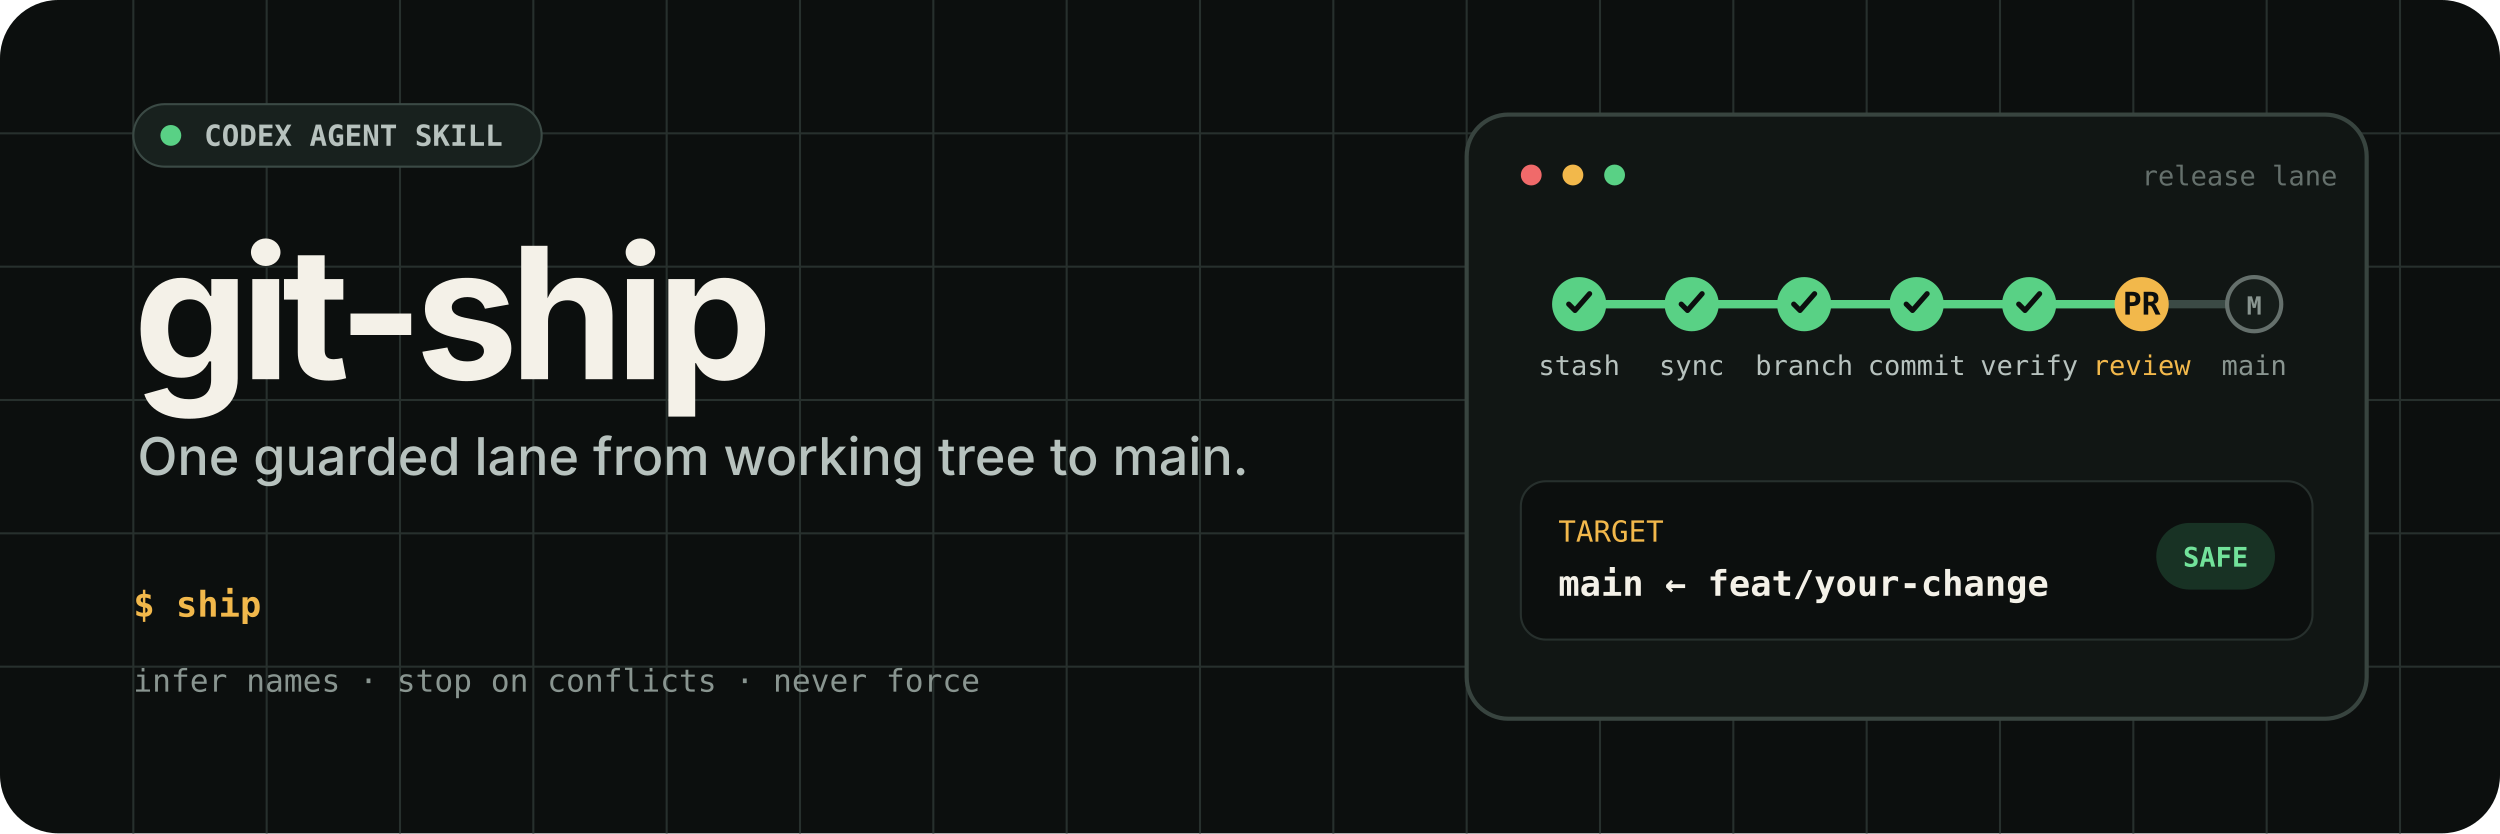
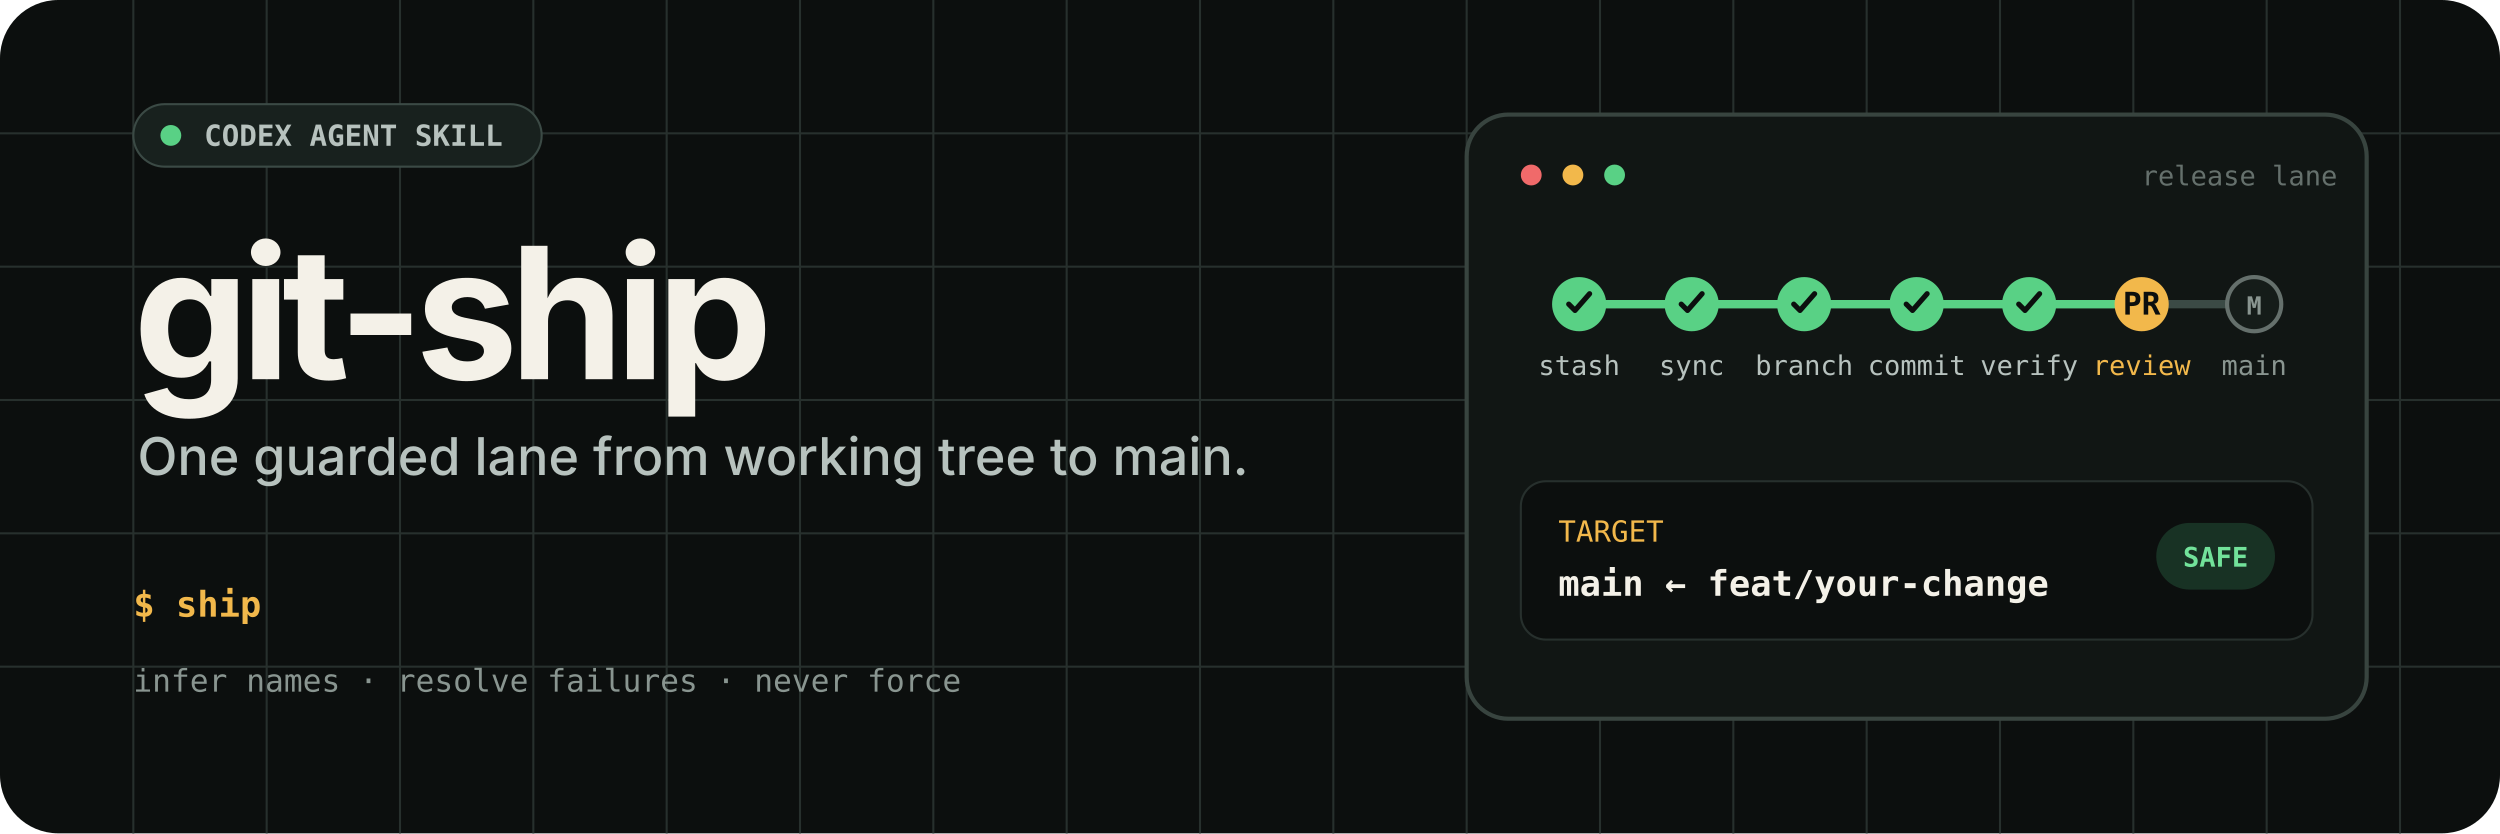
<svg xmlns="http://www.w3.org/2000/svg" width="1200" height="400" viewBox="0 0 1200 400" role="img" aria-labelledby="title desc">
  <rect width="1200" height="400" rx="28" fill="#0C0F0E" />
  <g stroke="#27302D" stroke-width="1">
    <path d="M0 64H1200M0 128H1200M0 192H1200M0 256H1200M0 320H1200" />
    <path d="M64 0V400M128 0V400M192 0V400M256 0V400M320 0V400M384 0V400M448 0V400M512 0V400M576 0V400M640 0V400M704 0V400M768 0V400M832 0V400M896 0V400M960 0V400M1024 0V400M1088 0V400M1152 0V400" />
  </g>
  <g transform="translate(64 50)">
    <rect width="196" height="30" rx="15" fill="#18211E" stroke="#3B4A45" />
    <circle cx="18" cy="15" r="5" fill="#59D185" />
    <text x="34" y="20" fill="#B7C2BE" font-family="ui-monospace, SFMono-Regular, Menlo, monospace" font-size="14" font-weight="600">CODEX AGENT SKILL</text>
    <text x="0" y="132" fill="#F4F1E8" font-family="-apple-system, BlinkMacSystemFont, Segoe UI, sans-serif" font-size="88" font-weight="750" letter-spacing="-4">git-ship</text>
    <text x="2" y="178" fill="#B7C2BE" font-family="-apple-system, BlinkMacSystemFont, Segoe UI, sans-serif" font-size="25" font-weight="500">One guarded lane from working tree to main.</text>
    <g transform="translate(0 226)">
      <text x="0" y="20" fill="#F2B84B" font-family="ui-monospace, SFMono-Regular, Menlo, monospace" font-size="17" font-weight="700">$ ship</text>
-       <text x="0" y="56" fill="#899590" font-family="ui-monospace, SFMono-Regular, Menlo, monospace" font-size="15">infer names · stop on conflicts · never force</text>
+       <text x="0" y="56" fill="#899590" font-family="ui-monospace, SFMono-Regular, Menlo, monospace" font-size="15">infer names · resolve failures · never force</text>
    </g>
  </g>
  <g transform="translate(704 55)">
    <rect width="432" height="290" rx="20" fill="#111614" stroke="#38443F" stroke-width="2" />
    <g transform="translate(24 22)">
      <circle cx="7" cy="7" r="5" fill="#F06A6A" />
      <circle cx="27" cy="7" r="5" fill="#F2B84B" />
      <circle cx="47" cy="7" r="5" fill="#59D185" />
      <text x="300" y="12" fill="#65706C" font-family="ui-monospace, SFMono-Regular, Menlo, monospace" font-size="13">release lane</text>
    </g>
    <path d="M54 91H378" fill="none" stroke="#3B4A45" stroke-width="4" stroke-linecap="round" />
    <path d="M54 91H324" fill="none" stroke="#59D185" stroke-width="4" stroke-linecap="round" />
    <g font-family="ui-monospace, SFMono-Regular, Menlo, monospace" font-size="13" text-anchor="middle">
      <g transform="translate(54 91)">
        <circle r="13" fill="#59D185" />
        <path d="M-5 0l3 3 7-8" fill="none" stroke="#0C0F0E" stroke-width="2.5" stroke-linecap="round" stroke-linejoin="round" />
        <text y="34" fill="#B7C2BE">stash</text>
      </g>
      <g transform="translate(108 91)">
        <circle r="13" fill="#59D185" />
        <path d="M-5 0l3 3 7-8" fill="none" stroke="#0C0F0E" stroke-width="2.5" stroke-linecap="round" stroke-linejoin="round" />
        <text y="34" fill="#B7C2BE">sync</text>
      </g>
      <g transform="translate(162 91)">
        <circle r="13" fill="#59D185" />
        <path d="M-5 0l3 3 7-8" fill="none" stroke="#0C0F0E" stroke-width="2.5" stroke-linecap="round" stroke-linejoin="round" />
        <text y="34" fill="#B7C2BE">branch</text>
      </g>
      <g transform="translate(216 91)">
        <circle r="13" fill="#59D185" />
        <path d="M-5 0l3 3 7-8" fill="none" stroke="#0C0F0E" stroke-width="2.5" stroke-linecap="round" stroke-linejoin="round" />
        <text y="34" fill="#B7C2BE">commit</text>
      </g>
      <g transform="translate(270 91)">
        <circle r="13" fill="#59D185" />
        <path d="M-5 0l3 3 7-8" fill="none" stroke="#0C0F0E" stroke-width="2.5" stroke-linecap="round" stroke-linejoin="round" />
        <text y="34" fill="#B7C2BE">verify</text>
      </g>
      <g transform="translate(324 91)">
        <circle r="13" fill="#F2B84B" />
        <text y="5" fill="#0C0F0E" font-size="15" font-weight="800">PR</text>
        <text y="34" fill="#F2B84B">review</text>
      </g>
      <g transform="translate(378 91)">
        <circle r="13" fill="#151C19" stroke="#65706C" stroke-width="2" />
        <text y="5" fill="#899590" font-size="12" font-weight="800">M</text>
        <text y="34" fill="#899590">main</text>
      </g>
    </g>
    <g transform="translate(26 176)">
      <rect width="380" height="76" rx="12" fill="#0C0F0E" stroke="#27302D" />
      <text x="18" y="29" fill="#F2B84B" font-family="ui-monospace, SFMono-Regular, Menlo, monospace" font-size="14">TARGET</text>
      <text x="18" y="55" fill="#F4F1E8" font-family="ui-monospace, SFMono-Regular, Menlo, monospace" font-size="17" font-weight="700">main ← feat/your-change</text>
      <rect x="305" y="20" width="57" height="32" rx="16" fill="#183224" />
      <text x="333.5" y="41" fill="#72E29A" font-family="ui-monospace, SFMono-Regular, Menlo, monospace" font-size="13" font-weight="800" text-anchor="middle">SAFE</text>
    </g>
  </g>
</svg>
